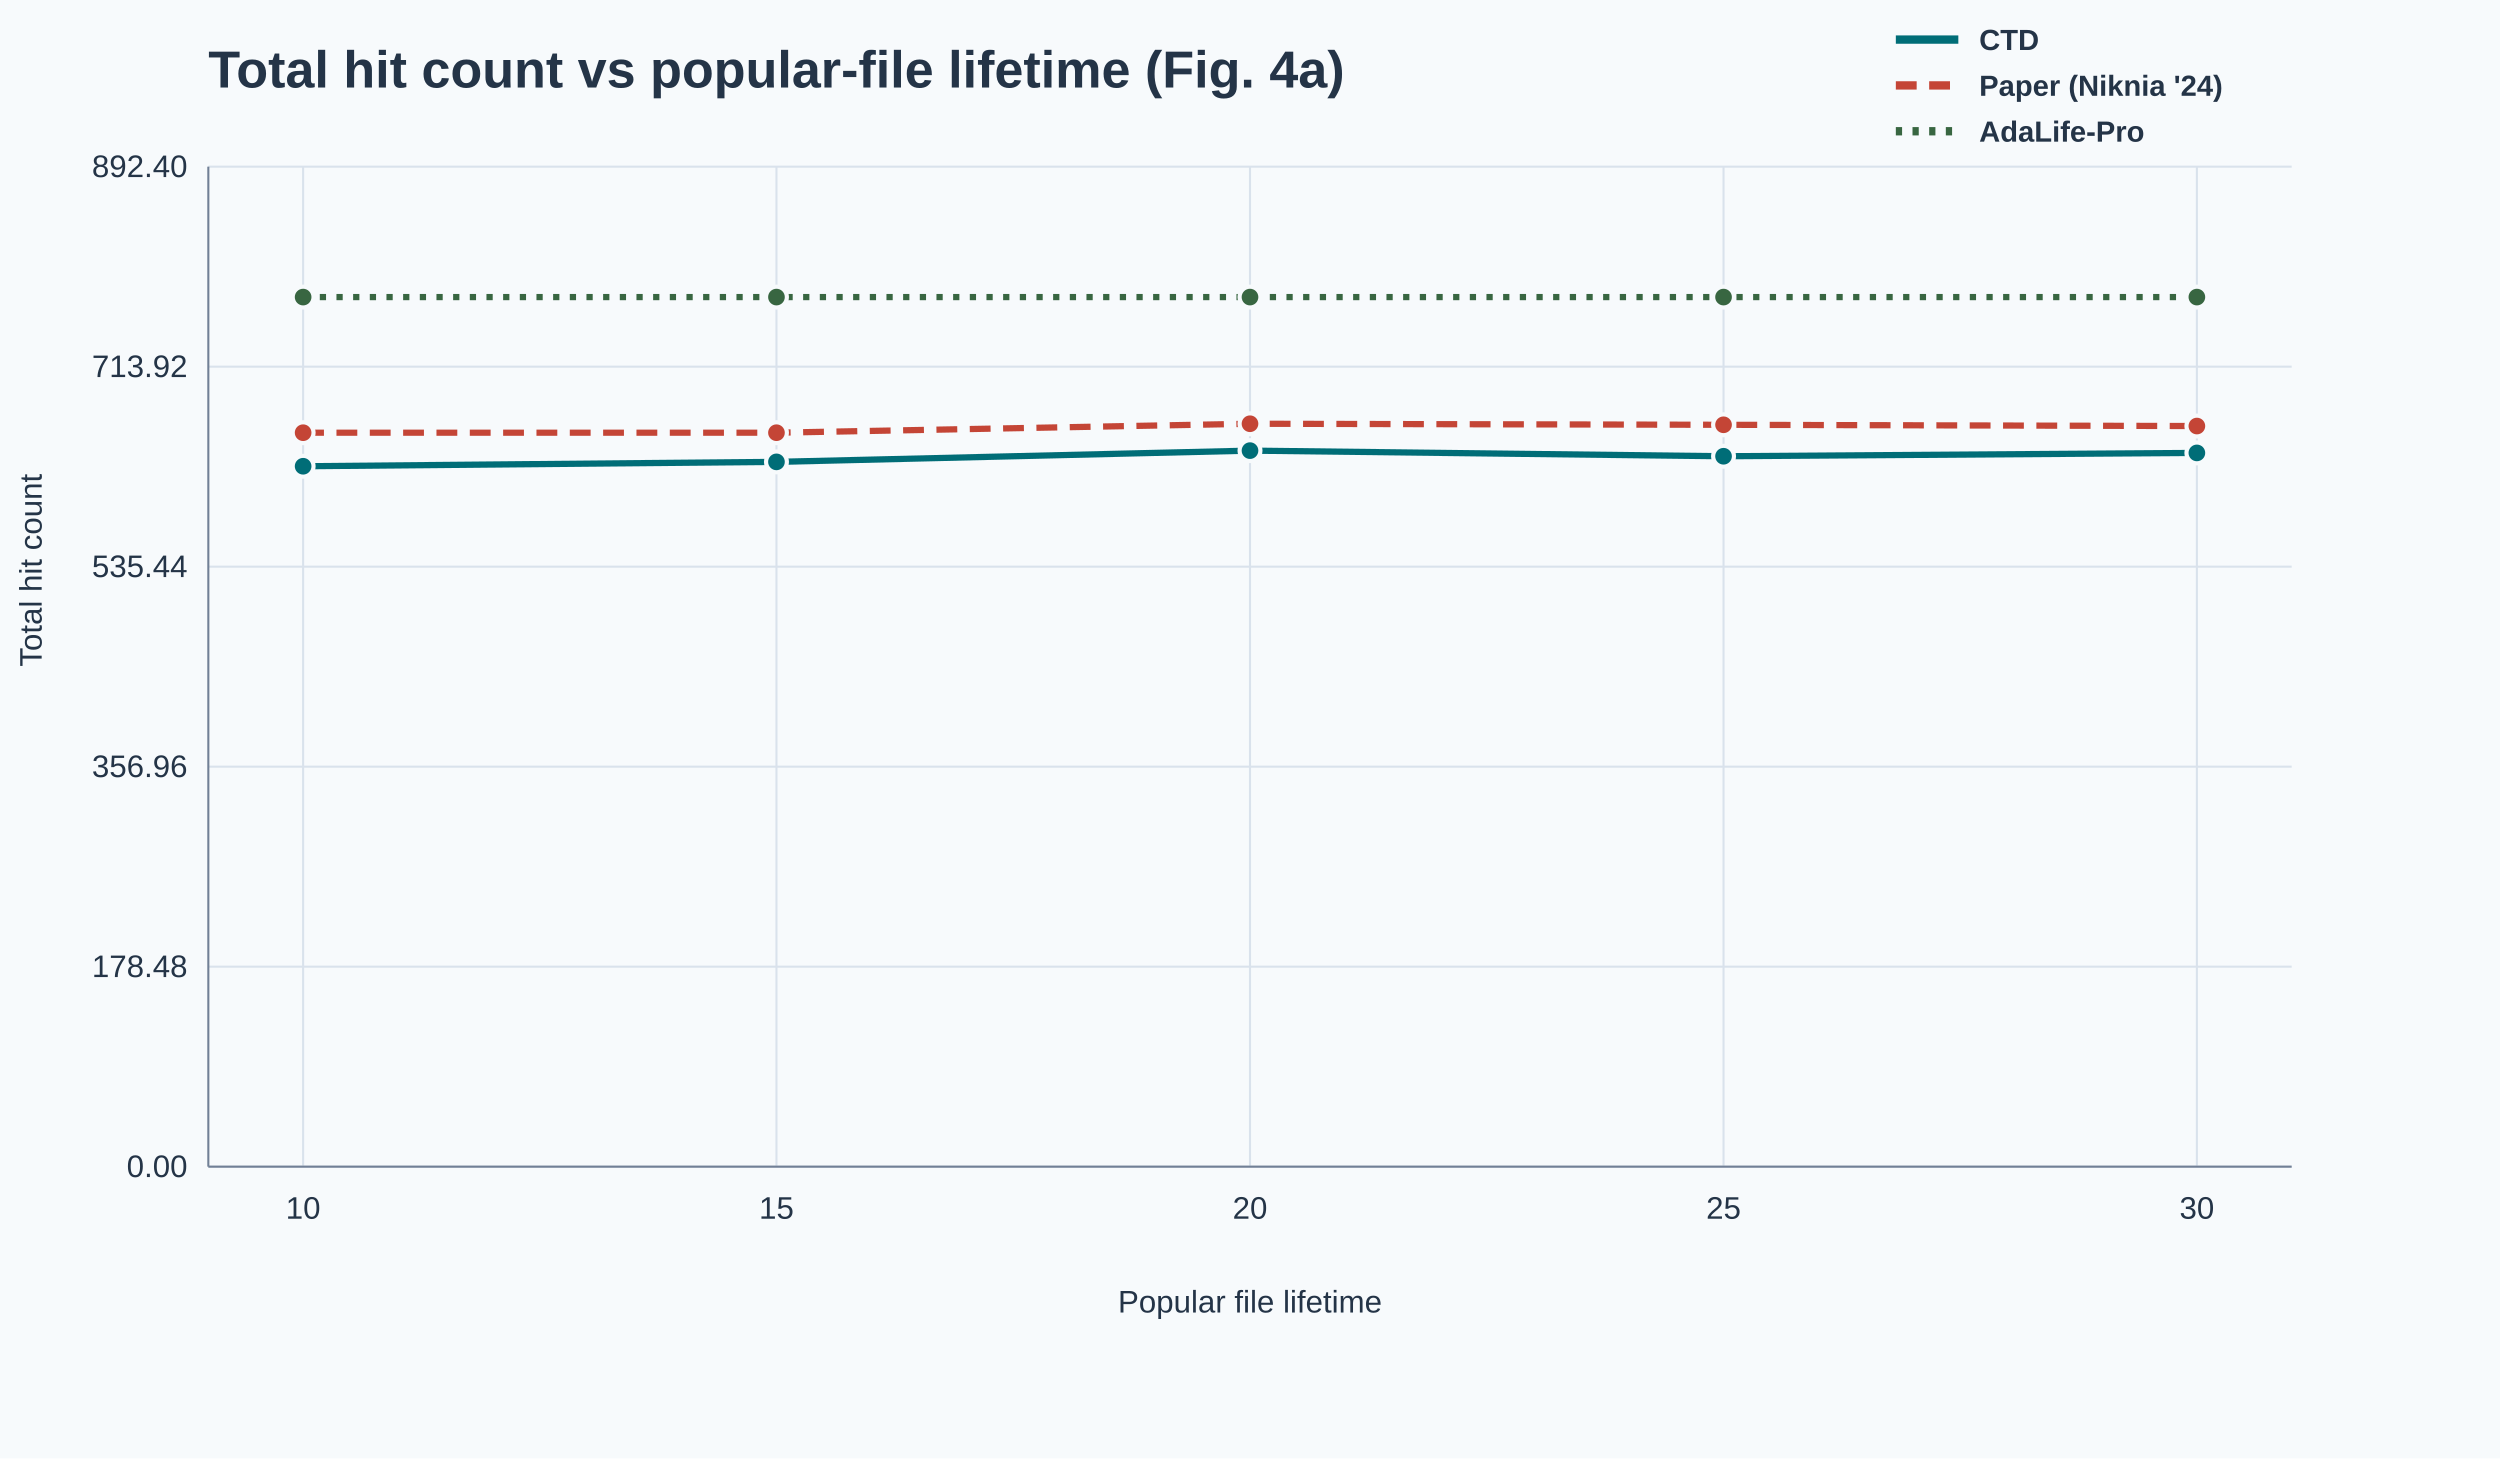
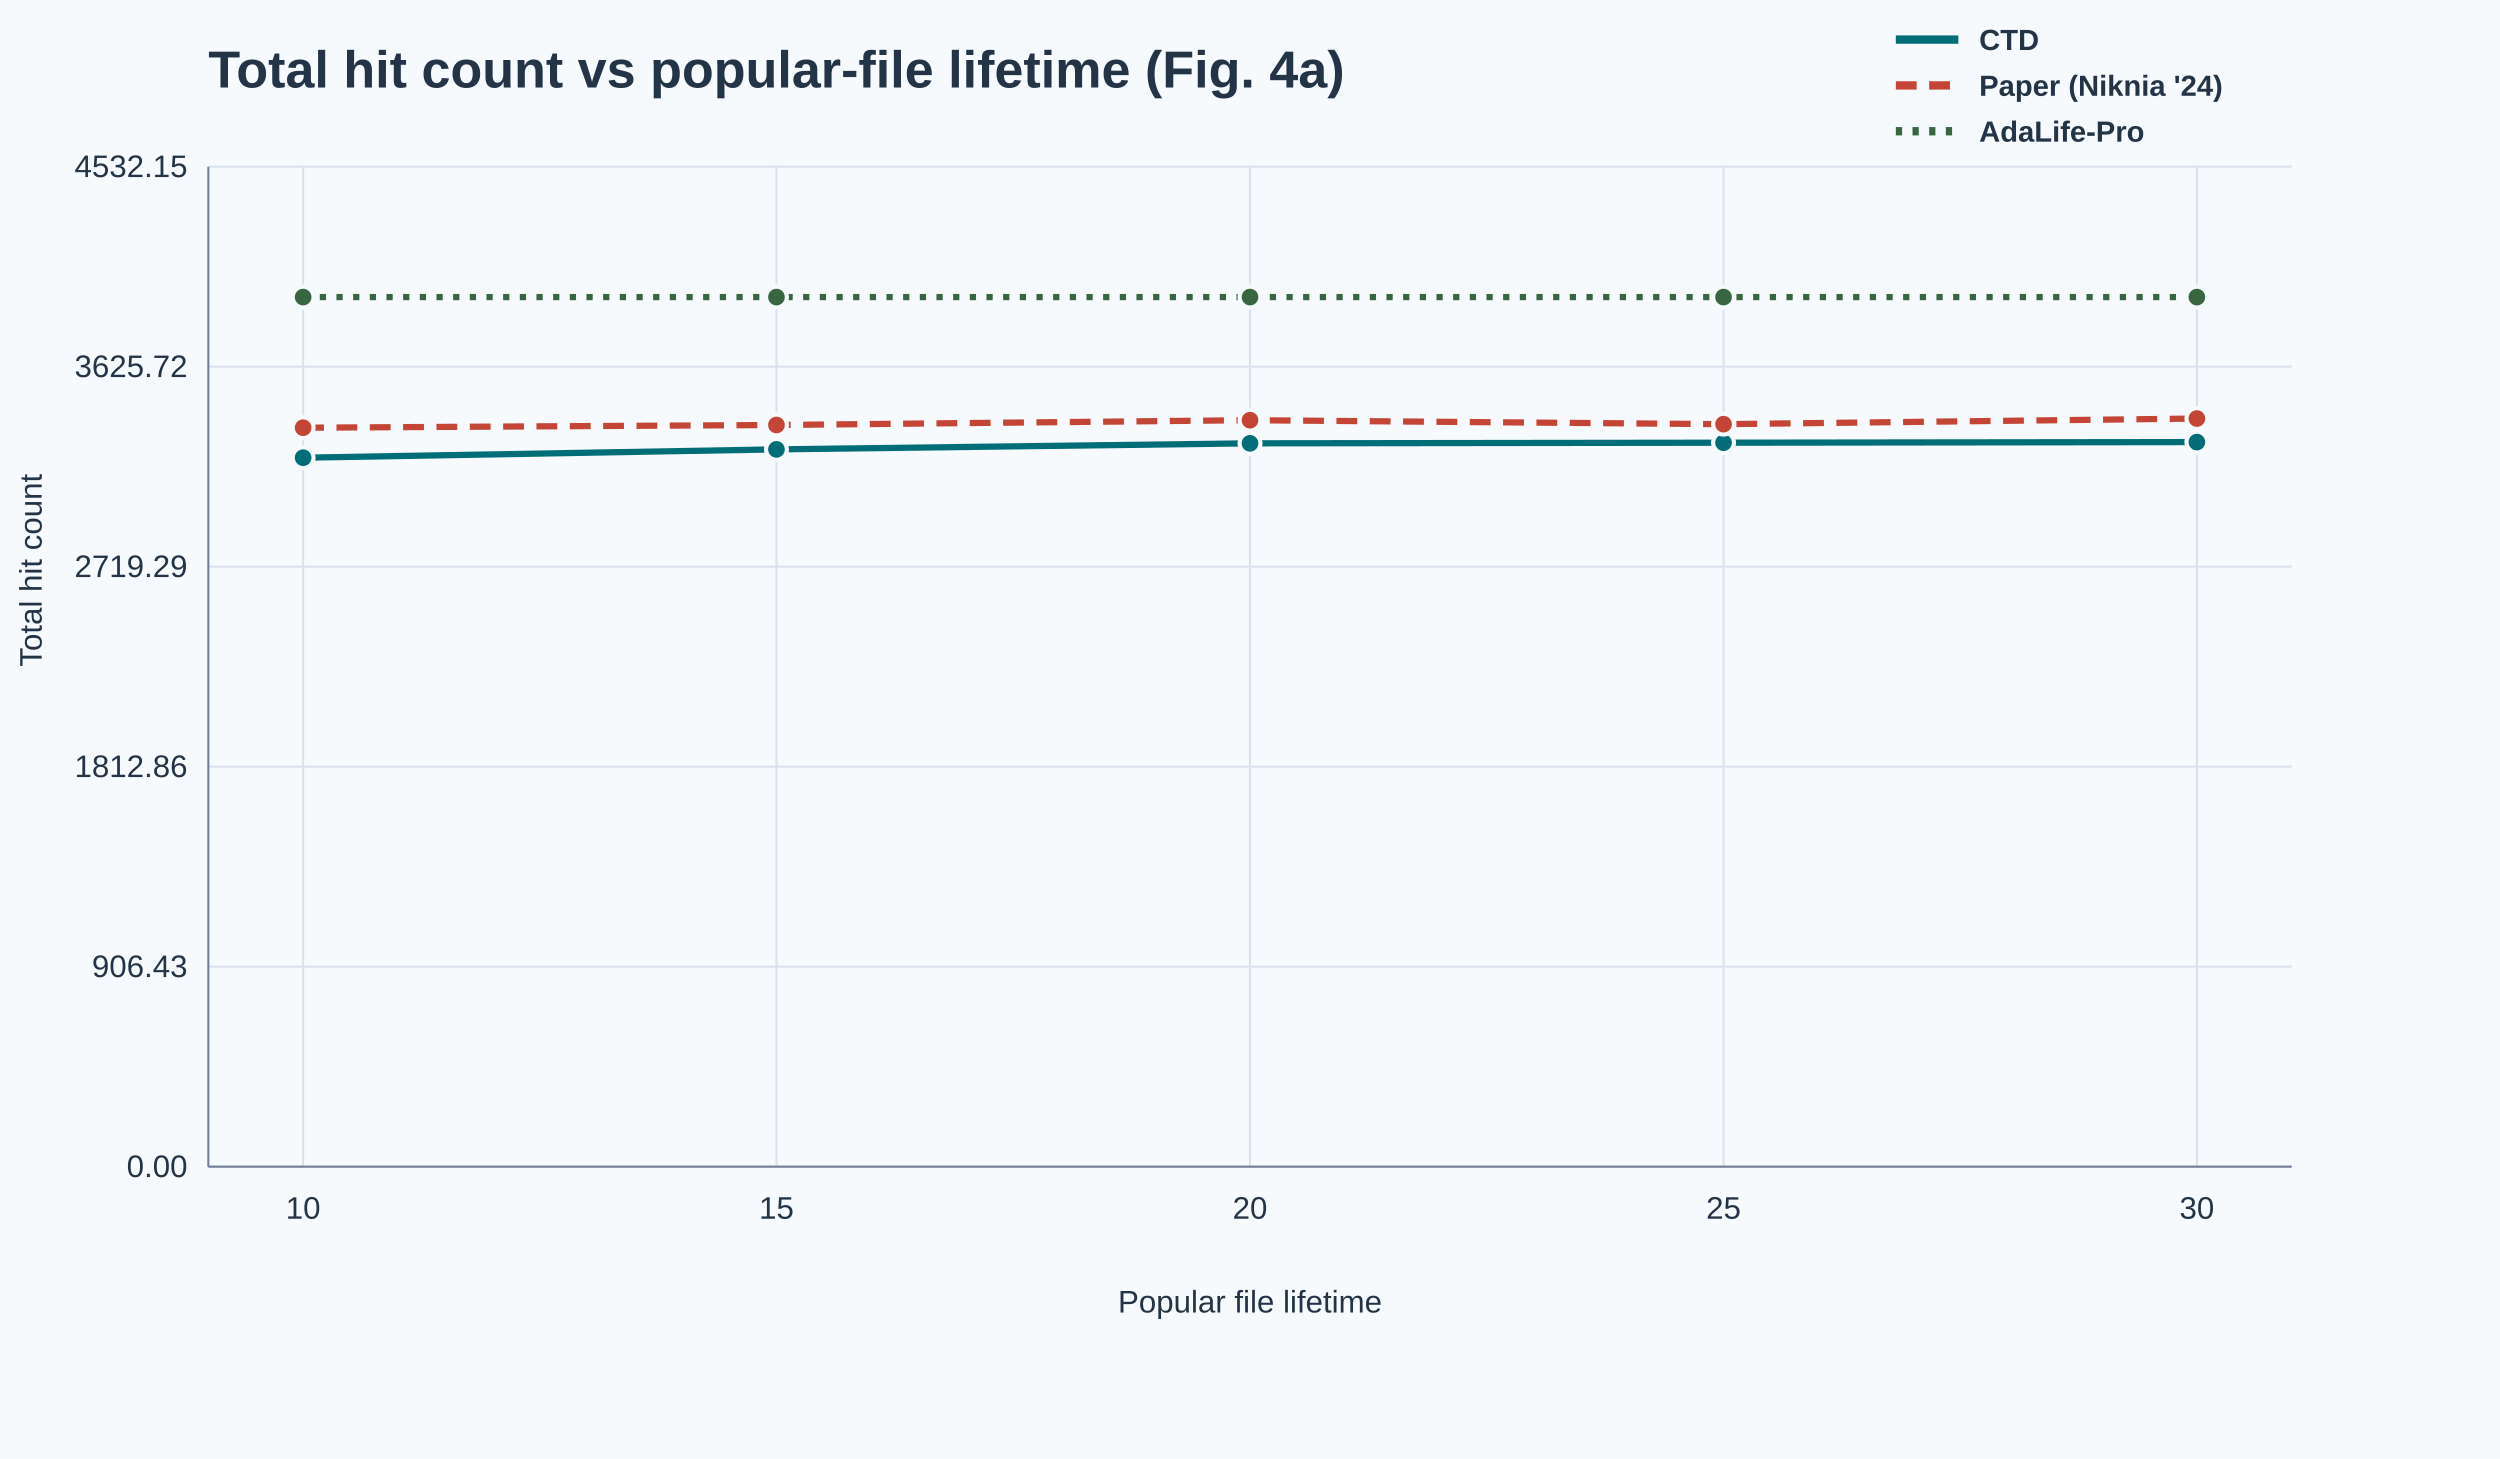
<svg xmlns="http://www.w3.org/2000/svg" width="1200" height="700" viewBox="0 0 1200 700">
  <style>text{font-family:Segoe UI,Arial,sans-serif;fill:#243447}.title{font-size:25px;font-weight:600}.label{font-size:15px}.legend{font-size:14px;font-weight:600}.grid{stroke:#d9e2ec}.axis{stroke:#718096}.line{fill:none;stroke-width:3}.point{stroke:#f7fafc;stroke-width:2}</style>
  <rect width="100%" height="100%" fill="#f7fafc" />
  <text x="100" y="42" class="title">Total hit count vs popular-file lifetime (Fig. 4a)</text>
  <text x="600" y="630" class="label" text-anchor="middle">Popular file lifetime</text>
  <text x="20" y="320" class="label" transform="rotate(-90 20 320)">Total hit count</text>
  <line x1="100" y1="560" x2="1100" y2="560" class="grid" />
  <text x="90" y="565" class="label" text-anchor="end">0.00</text>
  <line x1="100" y1="464" x2="1100" y2="464" class="grid" />
-   <text x="90" y="469" class="label" text-anchor="end">178.48</text>
+   <text x="90" y="469" class="label" text-anchor="end">906.43</text>
  <line x1="100" y1="368" x2="1100" y2="368" class="grid" />
-   <text x="90" y="373" class="label" text-anchor="end">356.96</text>
+   <text x="90" y="373" class="label" text-anchor="end">1812.86</text>
  <line x1="100" y1="272" x2="1100" y2="272" class="grid" />
-   <text x="90" y="277" class="label" text-anchor="end">535.44</text>
+   <text x="90" y="277" class="label" text-anchor="end">2719.29</text>
  <line x1="100" y1="176" x2="1100" y2="176" class="grid" />
-   <text x="90" y="181" class="label" text-anchor="end">713.92</text>
+   <text x="90" y="181" class="label" text-anchor="end">3625.72</text>
  <line x1="100" y1="80" x2="1100" y2="80" class="grid" />
-   <text x="90" y="85" class="label" text-anchor="end">892.40</text>
+   <text x="90" y="85" class="label" text-anchor="end">4532.15</text>
  <line x1="145.5" y1="80" x2="145.5" y2="560" class="grid" />
  <text x="145.5" y="585" class="label" text-anchor="middle">10</text>
  <line x1="372.7" y1="80" x2="372.7" y2="560" class="grid" />
  <text x="372.7" y="585" class="label" text-anchor="middle">15</text>
  <line x1="600.0" y1="80" x2="600.0" y2="560" class="grid" />
  <text x="600.0" y="585" class="label" text-anchor="middle">20</text>
  <line x1="827.3" y1="80" x2="827.3" y2="560" class="grid" />
  <text x="827.3" y="585" class="label" text-anchor="middle">25</text>
  <line x1="1054.5" y1="80" x2="1054.5" y2="560" class="grid" />
  <text x="1054.5" y="585" class="label" text-anchor="middle">30</text>
-   <polyline points="145.5,223.8 372.7,221.7 600.0,216.3 827.3,219.0 1054.5,217.4" class="line" stroke="#006d77" stroke-dasharray="" />
+   <polyline points="145.5,219.7 372.7,215.7 600.0,212.8 827.3,212.5 1054.5,212.2" class="line" stroke="#006d77" stroke-dasharray="" />
  <line x1="910" y1="19" x2="940" y2="19" stroke="#006d77" stroke-width="4" stroke-dasharray="" />
  <text x="950" y="24" class="legend">CTD</text>
-   <circle cx="145.5" cy="223.8" r="5" fill="#006d77" class="point" />
-   <circle cx="372.7" cy="221.7" r="5" fill="#006d77" class="point" />
-   <circle cx="600.0" cy="216.3" r="5" fill="#006d77" class="point" />
-   <circle cx="827.3" cy="219.0" r="5" fill="#006d77" class="point" />
-   <circle cx="1054.5" cy="217.4" r="5" fill="#006d77" class="point" />
-   <polyline points="145.5,207.7 372.7,207.7 600.0,203.4 827.3,203.9 1054.5,204.5" class="line" stroke="#c44536" stroke-dasharray="10 6" />
+   <circle cx="145.5" cy="219.7" r="5" fill="#006d77" class="point" />
+   <circle cx="372.7" cy="215.7" r="5" fill="#006d77" class="point" />
+   <circle cx="600.0" cy="212.8" r="5" fill="#006d77" class="point" />
+   <circle cx="827.3" cy="212.5" r="5" fill="#006d77" class="point" />
+   <circle cx="1054.5" cy="212.2" r="5" fill="#006d77" class="point" />
+   <polyline points="145.5,205.3 372.7,204.0 600.0,201.7 827.3,203.6 1054.5,200.9" class="line" stroke="#c44536" stroke-dasharray="10 6" />
  <line x1="910" y1="41" x2="940" y2="41" stroke="#c44536" stroke-width="4" stroke-dasharray="10 6" />
  <text x="950" y="46" class="legend">Paper (Niknia '24)</text>
-   <circle cx="145.5" cy="207.7" r="5" fill="#c44536" class="point" />
-   <circle cx="372.7" cy="207.7" r="5" fill="#c44536" class="point" />
-   <circle cx="600.0" cy="203.4" r="5" fill="#c44536" class="point" />
-   <circle cx="827.3" cy="203.9" r="5" fill="#c44536" class="point" />
-   <circle cx="1054.5" cy="204.5" r="5" fill="#c44536" class="point" />
+   <circle cx="145.5" cy="205.3" r="5" fill="#c44536" class="point" />
+   <circle cx="372.7" cy="204.0" r="5" fill="#c44536" class="point" />
+   <circle cx="600.0" cy="201.7" r="5" fill="#c44536" class="point" />
+   <circle cx="827.3" cy="203.6" r="5" fill="#c44536" class="point" />
+   <circle cx="1054.5" cy="200.9" r="5" fill="#c44536" class="point" />
  <polyline points="145.5,142.6 372.7,142.6 600.0,142.6 827.3,142.6 1054.5,142.6" class="line" stroke="#386641" stroke-dasharray="3 5" />
  <line x1="910" y1="63" x2="940" y2="63" stroke="#386641" stroke-width="4" stroke-dasharray="3 5" />
  <text x="950" y="68" class="legend">AdaLife-Pro</text>
  <circle cx="145.5" cy="142.6" r="5" fill="#386641" class="point" />
  <circle cx="372.7" cy="142.6" r="5" fill="#386641" class="point" />
  <circle cx="600.0" cy="142.6" r="5" fill="#386641" class="point" />
  <circle cx="827.3" cy="142.6" r="5" fill="#386641" class="point" />
  <circle cx="1054.5" cy="142.6" r="5" fill="#386641" class="point" />
  <line x1="100" y1="80" x2="100" y2="560" class="axis" />
  <line x1="100" y1="560" x2="1100" y2="560" class="axis" />
</svg>
